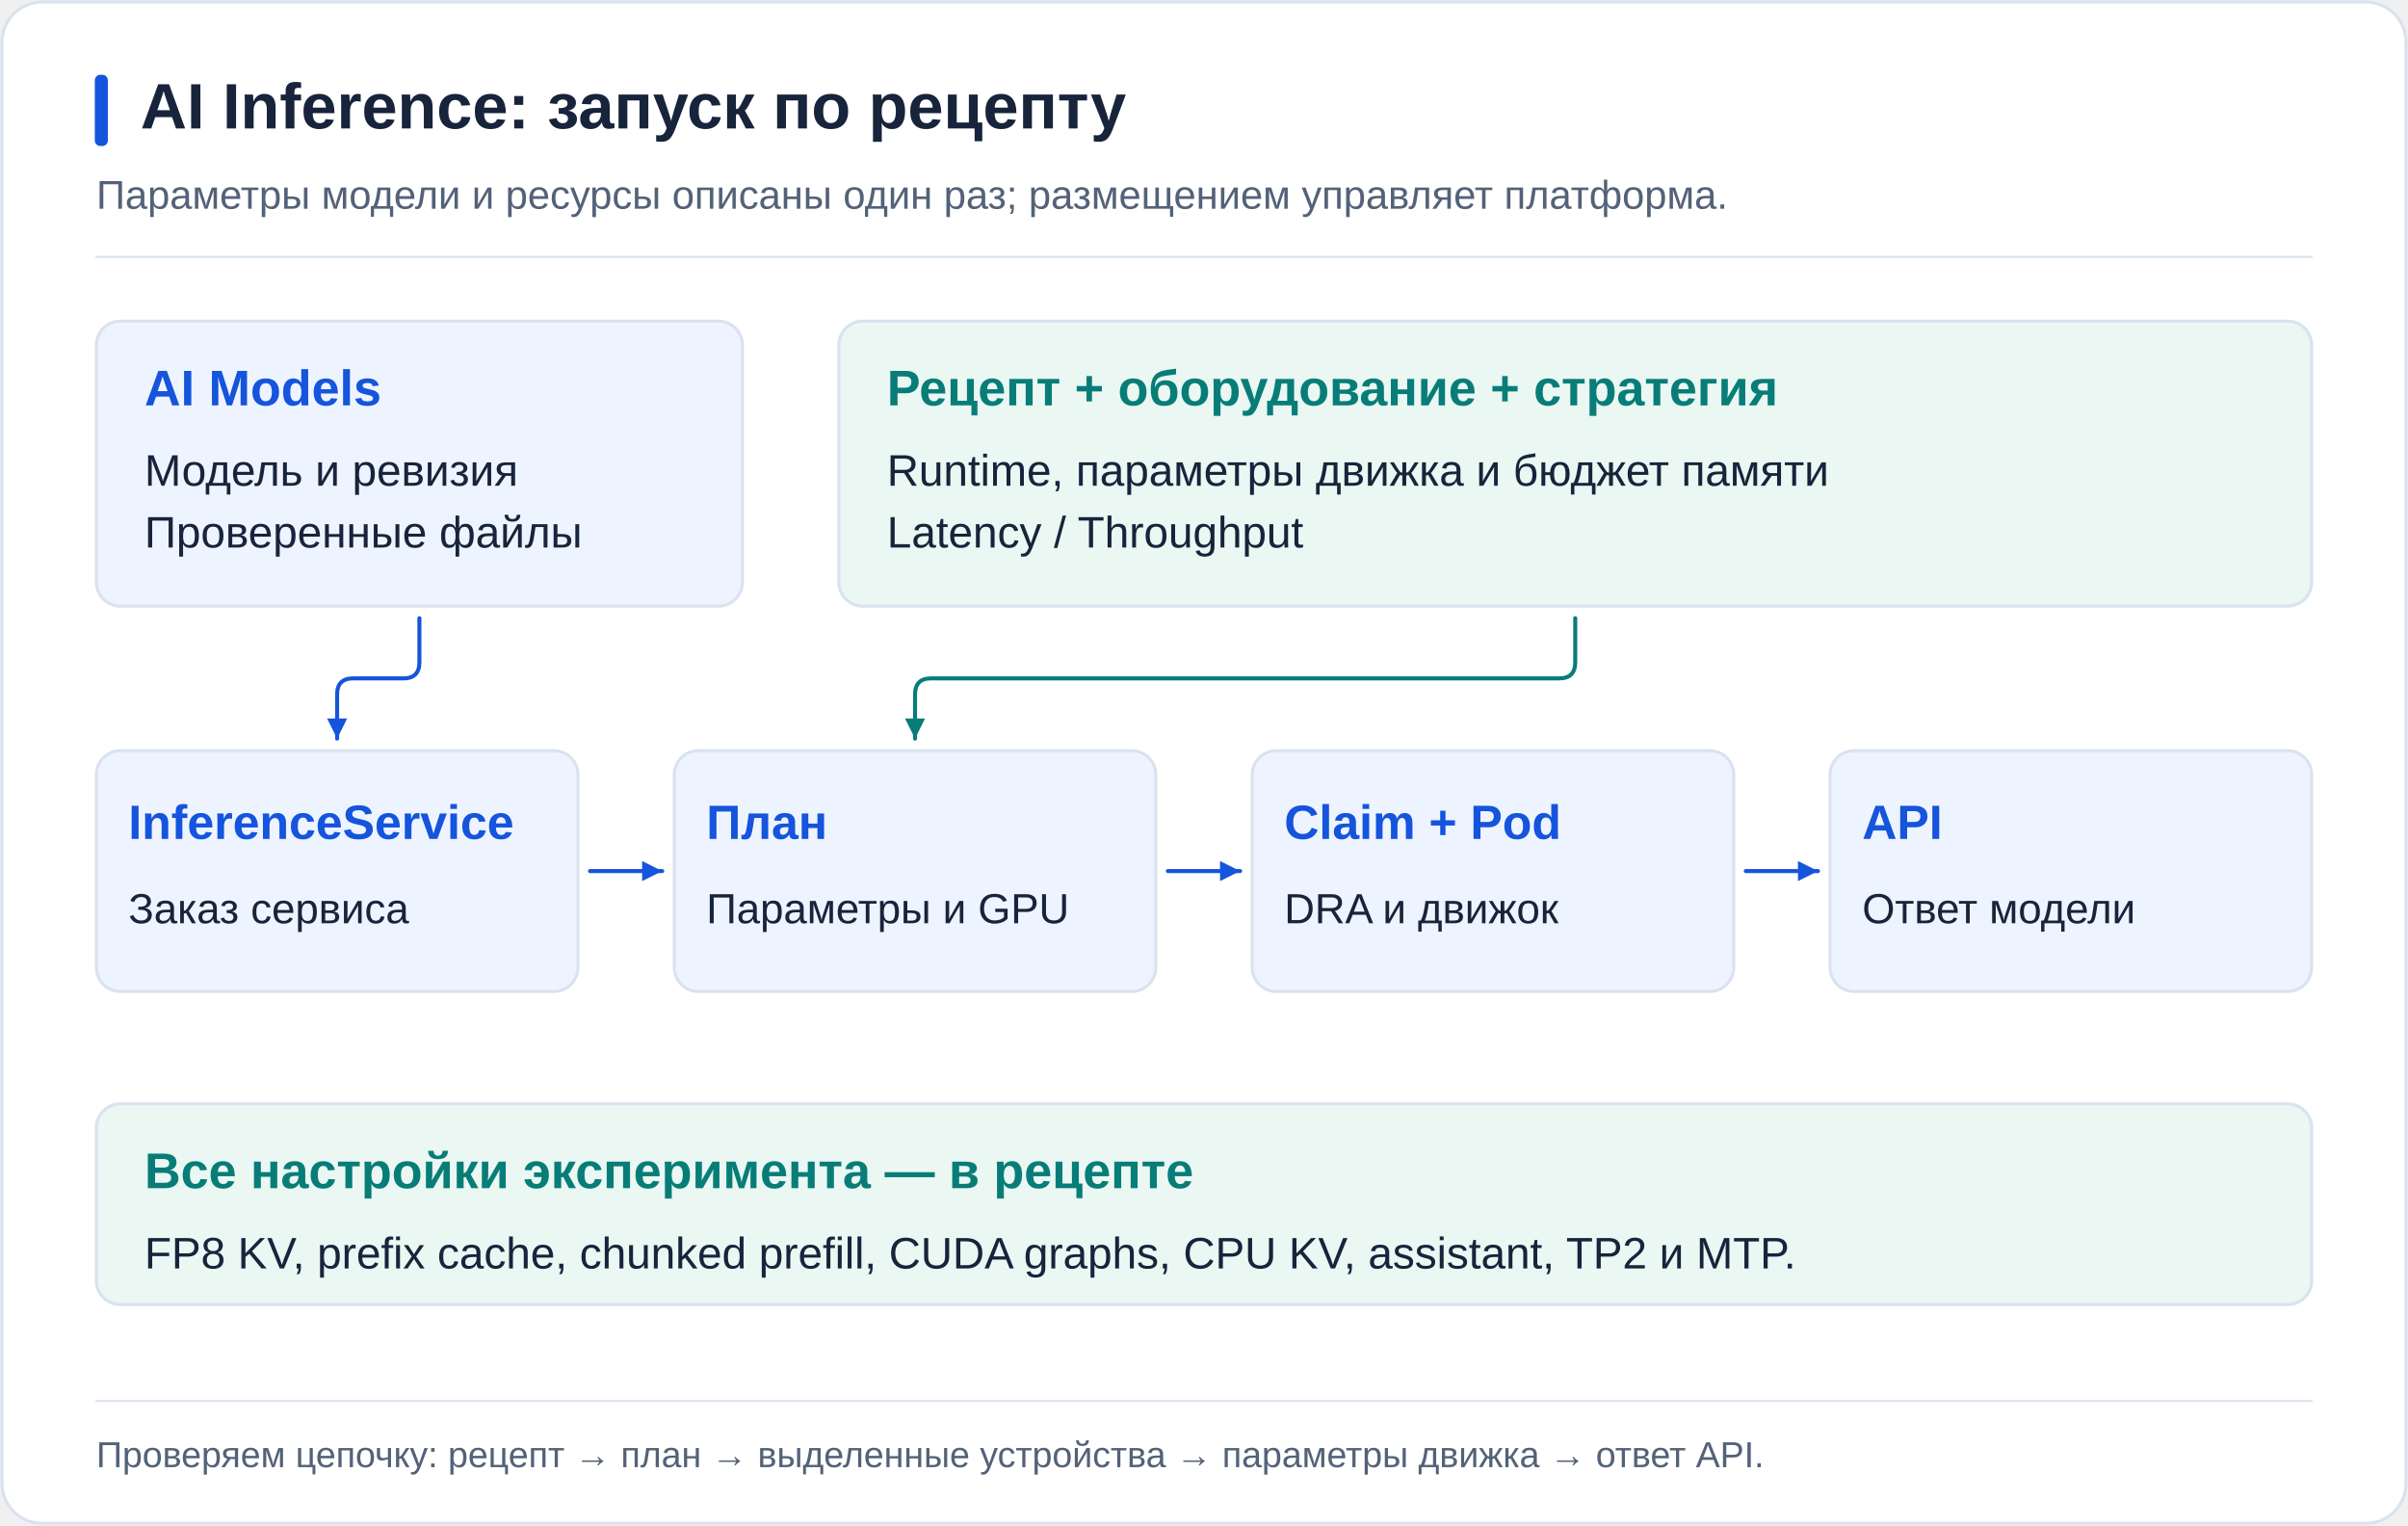
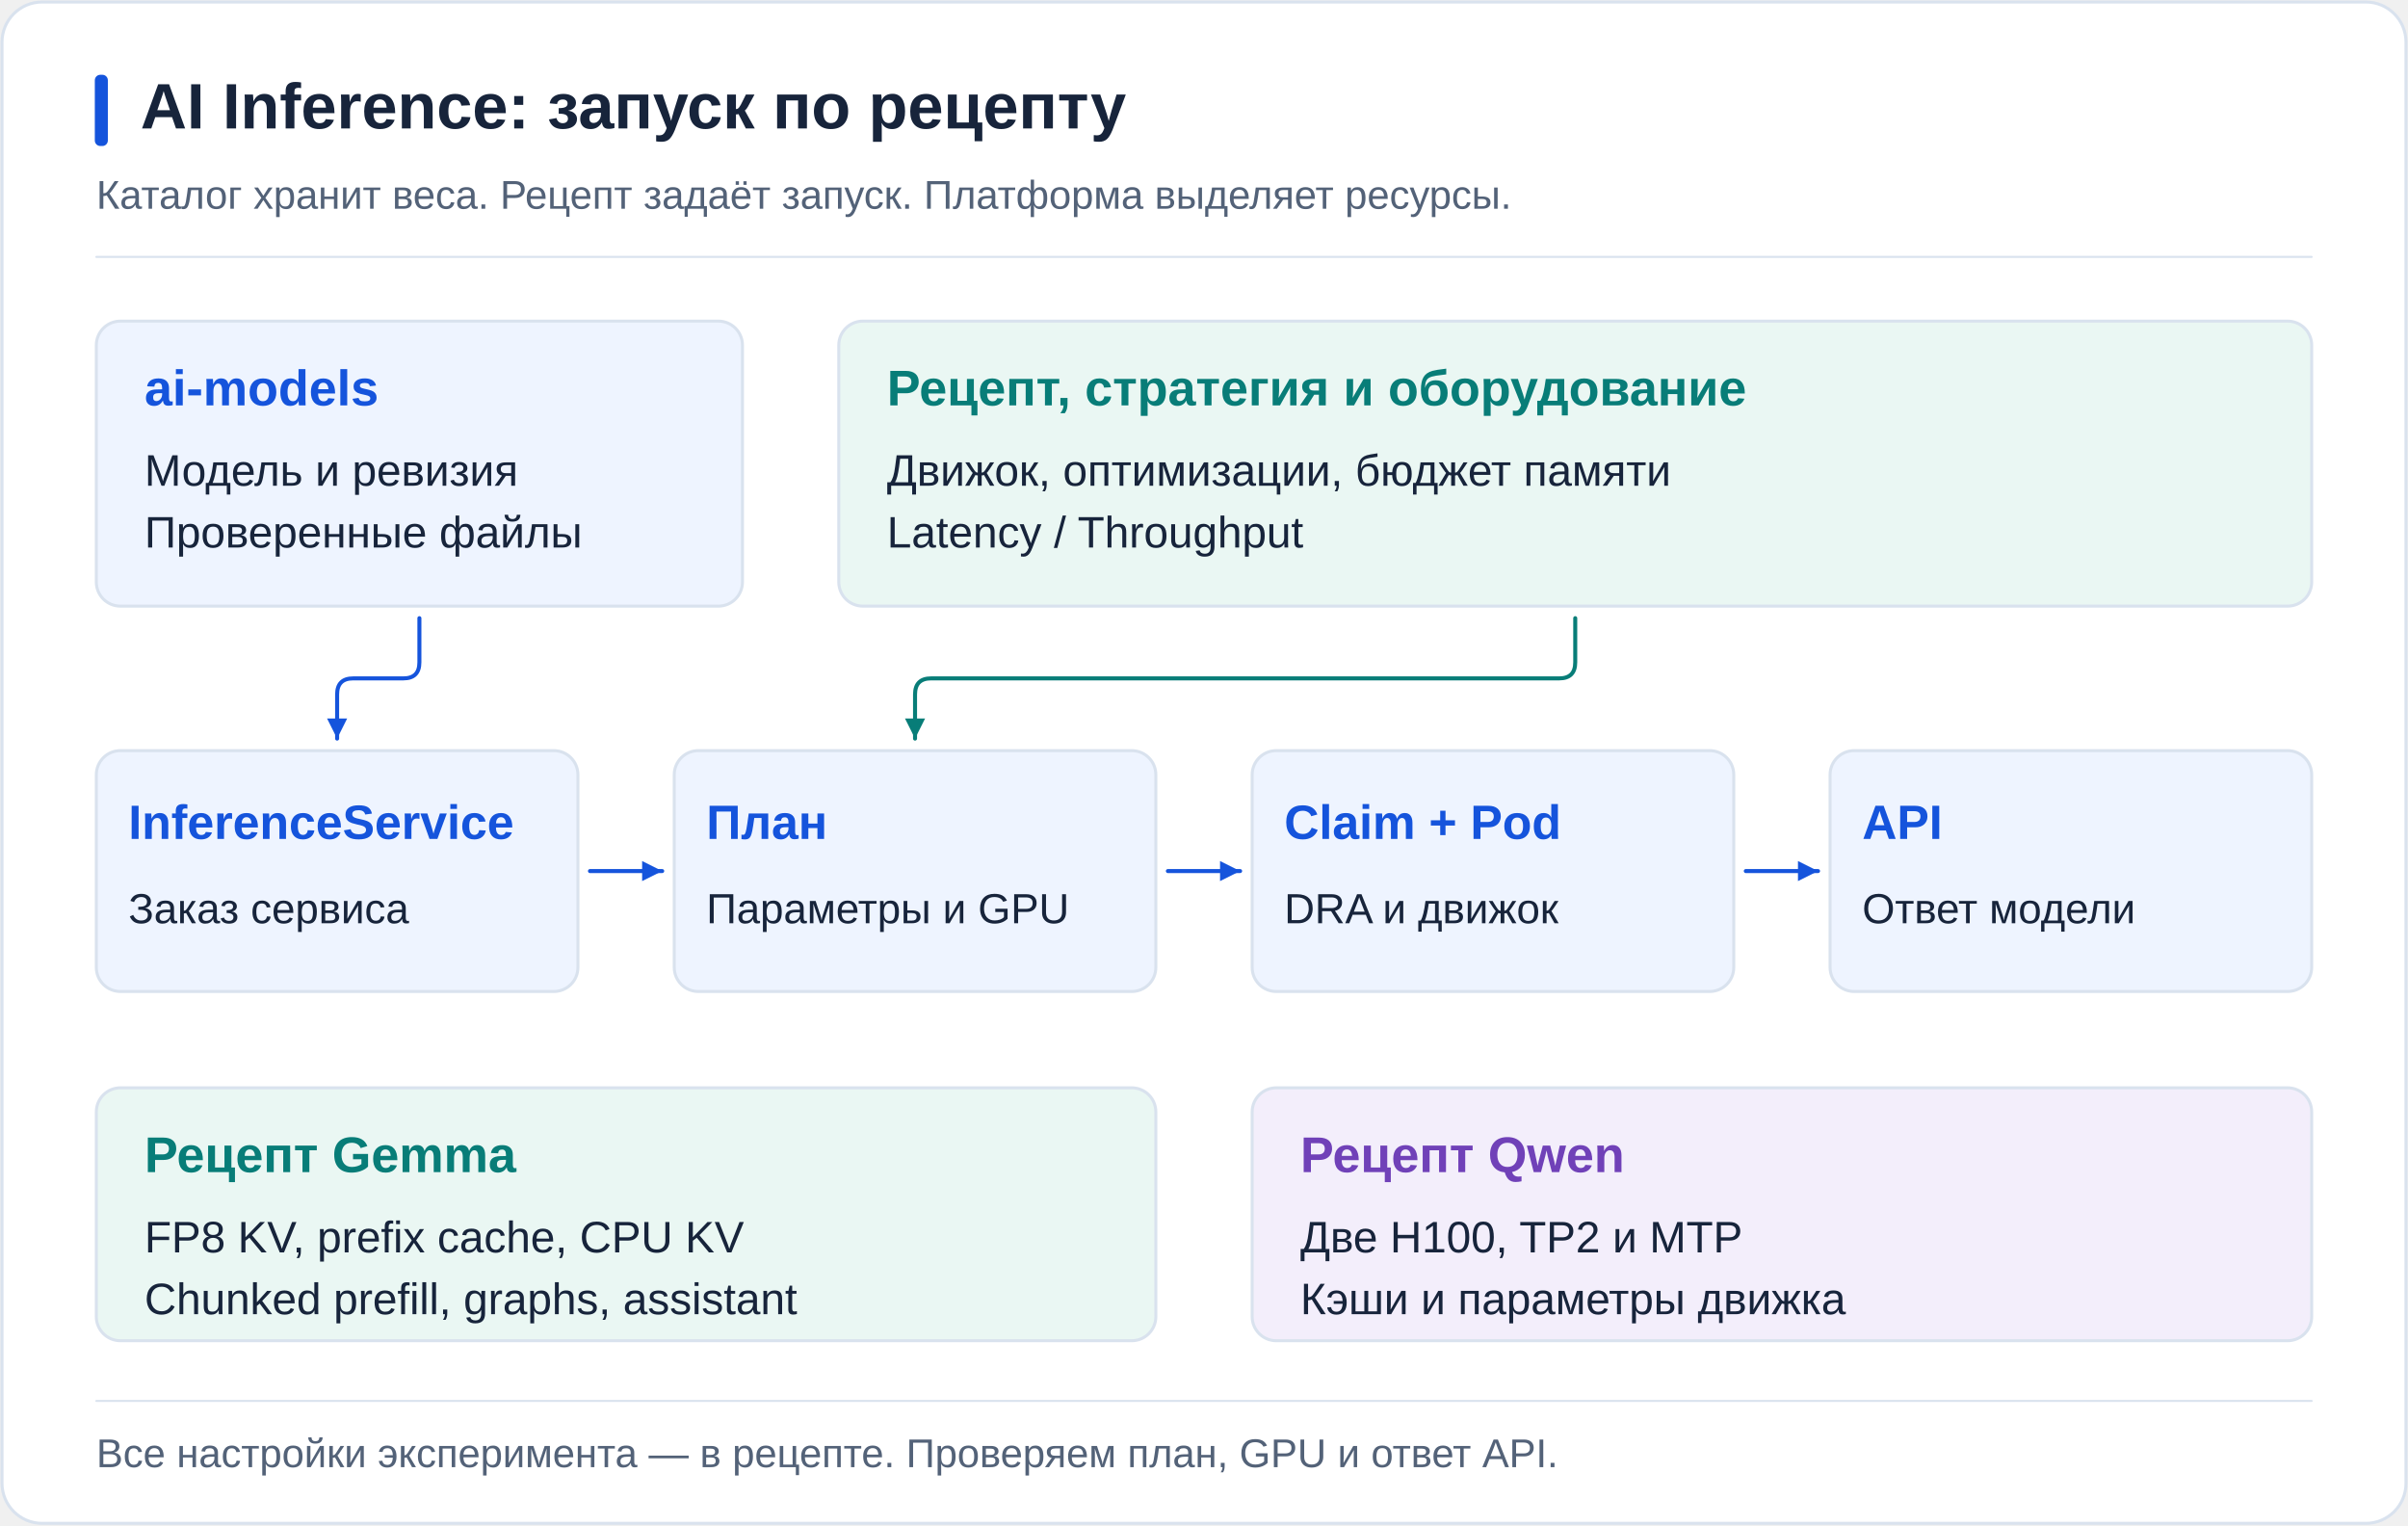
<svg xmlns="http://www.w3.org/2000/svg" width="1200" height="760" viewBox="0 0 1200 760" role="img" aria-labelledby="title desc" data-design="hardfest-v2">
  <defs>
    <marker id="arrow-1554dc" viewBox="0 0 10 10" refX="10" refY="5" markerWidth="10" markerHeight="10" markerUnits="userSpaceOnUse" orient="auto">
      <path d="M0 0 L10 5 L0 10 Z" fill="#1554dc" />
    </marker>
    <marker id="arrow-087d78" viewBox="0 0 10 10" refX="10" refY="5" markerWidth="10" markerHeight="10" markerUnits="userSpaceOnUse" orient="auto">
      <path d="M0 0 L10 5 L0 10 Z" fill="#087d78" />
    </marker>
    <marker id="arrow-7041b8" viewBox="0 0 10 10" refX="10" refY="5" markerWidth="10" markerHeight="10" markerUnits="userSpaceOnUse" orient="auto">
      <path d="M0 0 L10 5 L0 10 Z" fill="#7041b8" />
    </marker>
    <marker id="arrow-536278" viewBox="0 0 10 10" refX="10" refY="5" markerWidth="10" markerHeight="10" markerUnits="userSpaceOnUse" orient="auto">
      <path d="M0 0 L10 5 L0 10 Z" fill="#536278" />
    </marker>
  </defs>
  <style>text{font-family:Arial,Helvetica,sans-serif;font-variant-numeric:tabular-nums}</style>
  <rect x="1" y="1" width="1198" height="758" rx="20" fill="#ffffff" stroke="#d9e2ee" stroke-width="1.5" />
  <rect x="48" y="38" width="5" height="34" rx="2" fill="#1554dc" stroke="#1554dc" stroke-width="1.5" />
  <text x="70" y="64" font-size="32" fill="#17243b" text-anchor="start" font-weight="700" data-max-width="1082">
    <tspan x="70" dy="0">AI Inference: запуск по рецепту</tspan>
  </text>
  <text x="48" y="104" font-size="20" fill="#536278" text-anchor="start" data-max-width="1104">
-     <tspan x="48" dy="0">Параметры модели и ресурсы описаны один раз; размещением управляет платформа.</tspan>
+     <tspan x="48" dy="0">Каталог хранит веса. Рецепт задаёт запуск. Платформа выделяет ресурсы.</tspan>
  </text>
  <path d="M48 128 H1152" fill="none" stroke="#d9e2ee" stroke-width="1" stroke-linejoin="round" stroke-linecap="round" />
  <rect x="48" y="160" width="322" height="142" rx="12" fill="#eef4ff" stroke="#d9e2ee" stroke-width="1.5" data-node="true" />
  <text x="72" y="202" font-size="25" fill="#1554dc" text-anchor="start" font-weight="700" data-max-width="274">
-     <tspan x="72" dy="0">AI Models</tspan>
+     <tspan x="72" dy="0">ai-models</tspan>
  </text>
  <text x="72" y="242" font-size="22" fill="#17243b" text-anchor="start" data-max-width="274">
    <tspan x="72" dy="0">Модель и ревизия</tspan>
    <tspan x="72" dy="30.8">Проверенные файлы</tspan>
  </text>
  <rect x="418" y="160" width="734" height="142" rx="12" fill="#eaf7f3" stroke="#d9e2ee" stroke-width="1.5" data-node="true" />
  <text x="442" y="202" font-size="25" fill="#087d78" text-anchor="start" font-weight="700" data-max-width="686">
-     <tspan x="442" dy="0">Рецепт + оборудование + стратегия</tspan>
+     <tspan x="442" dy="0">Рецепт, стратегия и оборудование</tspan>
  </text>
  <text x="442" y="242" font-size="22" fill="#17243b" text-anchor="start" data-max-width="686">
-     <tspan x="442" dy="0">Runtime, параметры движка и бюджет памяти</tspan>
+     <tspan x="442" dy="0">Движок, оптимизации, бюджет памяти</tspan>
    <tspan x="442" dy="30.8">Latency / Throughput</tspan>
  </text>
  <path d="M209.0 308 L209.0 330.0 Q209 338 201.0 338.0 L176.0 338.0 Q168 338 168.0 346.0 L168.0 368" fill="none" stroke="#1554dc" stroke-width="2" stroke-linejoin="round" stroke-linecap="round" marker-end="url(#arrow-1554dc)" data-connector="true" />
  <path d="M785.0 308 L785.0 330.0 Q785 338 777.0 338.0 L464.0 338.0 Q456 338 456.0 346.0 L456.0 368" fill="none" stroke="#087d78" stroke-width="2" stroke-linejoin="round" stroke-linecap="round" marker-end="url(#arrow-087d78)" data-connector="true" />
  <rect x="48" y="374" width="240" height="120" rx="12" fill="#eef4ff" stroke="#d9e2ee" stroke-width="1.5" data-node="true" />
  <text x="64" y="418" font-size="24" fill="#1554dc" text-anchor="start" font-weight="700">
    <tspan x="64" dy="0">InferenceService</tspan>
  </text>
  <text x="64" y="460" font-size="21" fill="#17243b" text-anchor="start">
    <tspan x="64" dy="0">Заказ сервиса</tspan>
  </text>
  <path d="M294 434.0 L330 434.0" fill="none" stroke="#1554dc" stroke-width="2" stroke-linejoin="round" stroke-linecap="round" marker-end="url(#arrow-1554dc)" data-connector="true" />
  <rect x="336" y="374" width="240" height="120" rx="12" fill="#eef4ff" stroke="#d9e2ee" stroke-width="1.5" data-node="true" />
  <text x="352" y="418" font-size="24" fill="#1554dc" text-anchor="start" font-weight="700">
    <tspan x="352" dy="0">План</tspan>
  </text>
  <text x="352" y="460" font-size="21" fill="#17243b" text-anchor="start">
    <tspan x="352" dy="0">Параметры и GPU</tspan>
  </text>
  <path d="M582 434.0 L618 434.0" fill="none" stroke="#1554dc" stroke-width="2" stroke-linejoin="round" stroke-linecap="round" marker-end="url(#arrow-1554dc)" data-connector="true" />
  <rect x="624" y="374" width="240" height="120" rx="12" fill="#eef4ff" stroke="#d9e2ee" stroke-width="1.5" data-node="true" />
  <text x="640" y="418" font-size="24" fill="#1554dc" text-anchor="start" font-weight="700">
    <tspan x="640" dy="0">Claim + Pod</tspan>
  </text>
  <text x="640" y="460" font-size="21" fill="#17243b" text-anchor="start">
    <tspan x="640" dy="0">DRA и движок</tspan>
  </text>
  <path d="M870 434.0 L906 434.0" fill="none" stroke="#1554dc" stroke-width="2" stroke-linejoin="round" stroke-linecap="round" marker-end="url(#arrow-1554dc)" data-connector="true" />
  <rect x="912" y="374" width="240" height="120" rx="12" fill="#eef4ff" stroke="#d9e2ee" stroke-width="1.5" data-node="true" />
  <text x="928" y="418" font-size="24" fill="#1554dc" text-anchor="start" font-weight="700">
    <tspan x="928" dy="0">API</tspan>
  </text>
  <text x="928" y="460" font-size="21" fill="#17243b" text-anchor="start">
    <tspan x="928" dy="0">Ответ модели</tspan>
  </text>
-   <rect x="48" y="550" width="1104" height="100" rx="12" fill="#eaf7f3" stroke="#d9e2ee" stroke-width="1.5" data-node="true" />
-   <text x="72" y="592" font-size="25" fill="#087d78" text-anchor="start" font-weight="700" data-max-width="1056">
-     <tspan x="72" dy="0">Все настройки эксперимента — в рецепте</tspan>
+   <rect x="48" y="542" width="528" height="126" rx="12" fill="#eaf7f3" stroke="#d9e2ee" stroke-width="1.5" data-node="true" />
+   <text x="72" y="584" font-size="25" fill="#087d78" text-anchor="start" font-weight="700" data-max-width="480">
+     <tspan x="72" dy="0">Рецепт Gemma</tspan>
  </text>
-   <text x="72" y="632" font-size="22" fill="#17243b" text-anchor="start" data-max-width="1056">
-     <tspan x="72" dy="0">FP8 KV, prefix cache, chunked prefill, CUDA graphs, CPU KV, assistant, TP2 и MTP.</tspan>
+   <text x="72" y="624" font-size="22" fill="#17243b" text-anchor="start" data-max-width="480">
+     <tspan x="72" dy="0">FP8 KV, prefix cache, CPU KV</tspan>
+     <tspan x="72" dy="30.8">Chunked prefill, graphs, assistant</tspan>
+   </text>
+   <rect x="624" y="542" width="528" height="126" rx="12" fill="#f3eefb" stroke="#d9e2ee" stroke-width="1.5" data-node="true" />
+   <text x="648" y="584" font-size="25" fill="#7041b8" text-anchor="start" font-weight="700" data-max-width="480">
+     <tspan x="648" dy="0">Рецепт Qwen</tspan>
+   </text>
+   <text x="648" y="624" font-size="22" fill="#17243b" text-anchor="start" data-max-width="480">
+     <tspan x="648" dy="0">Две H100, TP2 и MTP</tspan>
+     <tspan x="648" dy="30.8">Кэши и параметры движка</tspan>
  </text>
  <path d="M48 698 H1152" fill="none" stroke="#d9e2ee" stroke-width="1" stroke-linejoin="round" stroke-linecap="round" />
-   <text x="48" y="731" font-size="18" fill="#536278" text-anchor="start" data-max-width="1104">
-     <tspan x="48" dy="0">Проверяем цепочку: рецепт → план → выделенные устройства → параметры движка → ответ API.</tspan>
+   <text x="48" y="731" font-size="20" fill="#536278" text-anchor="start" data-max-width="1104">
+     <tspan x="48" dy="0">Все настройки эксперимента — в рецепте. Проверяем план, GPU и ответ API.</tspan>
  </text>
</svg>
